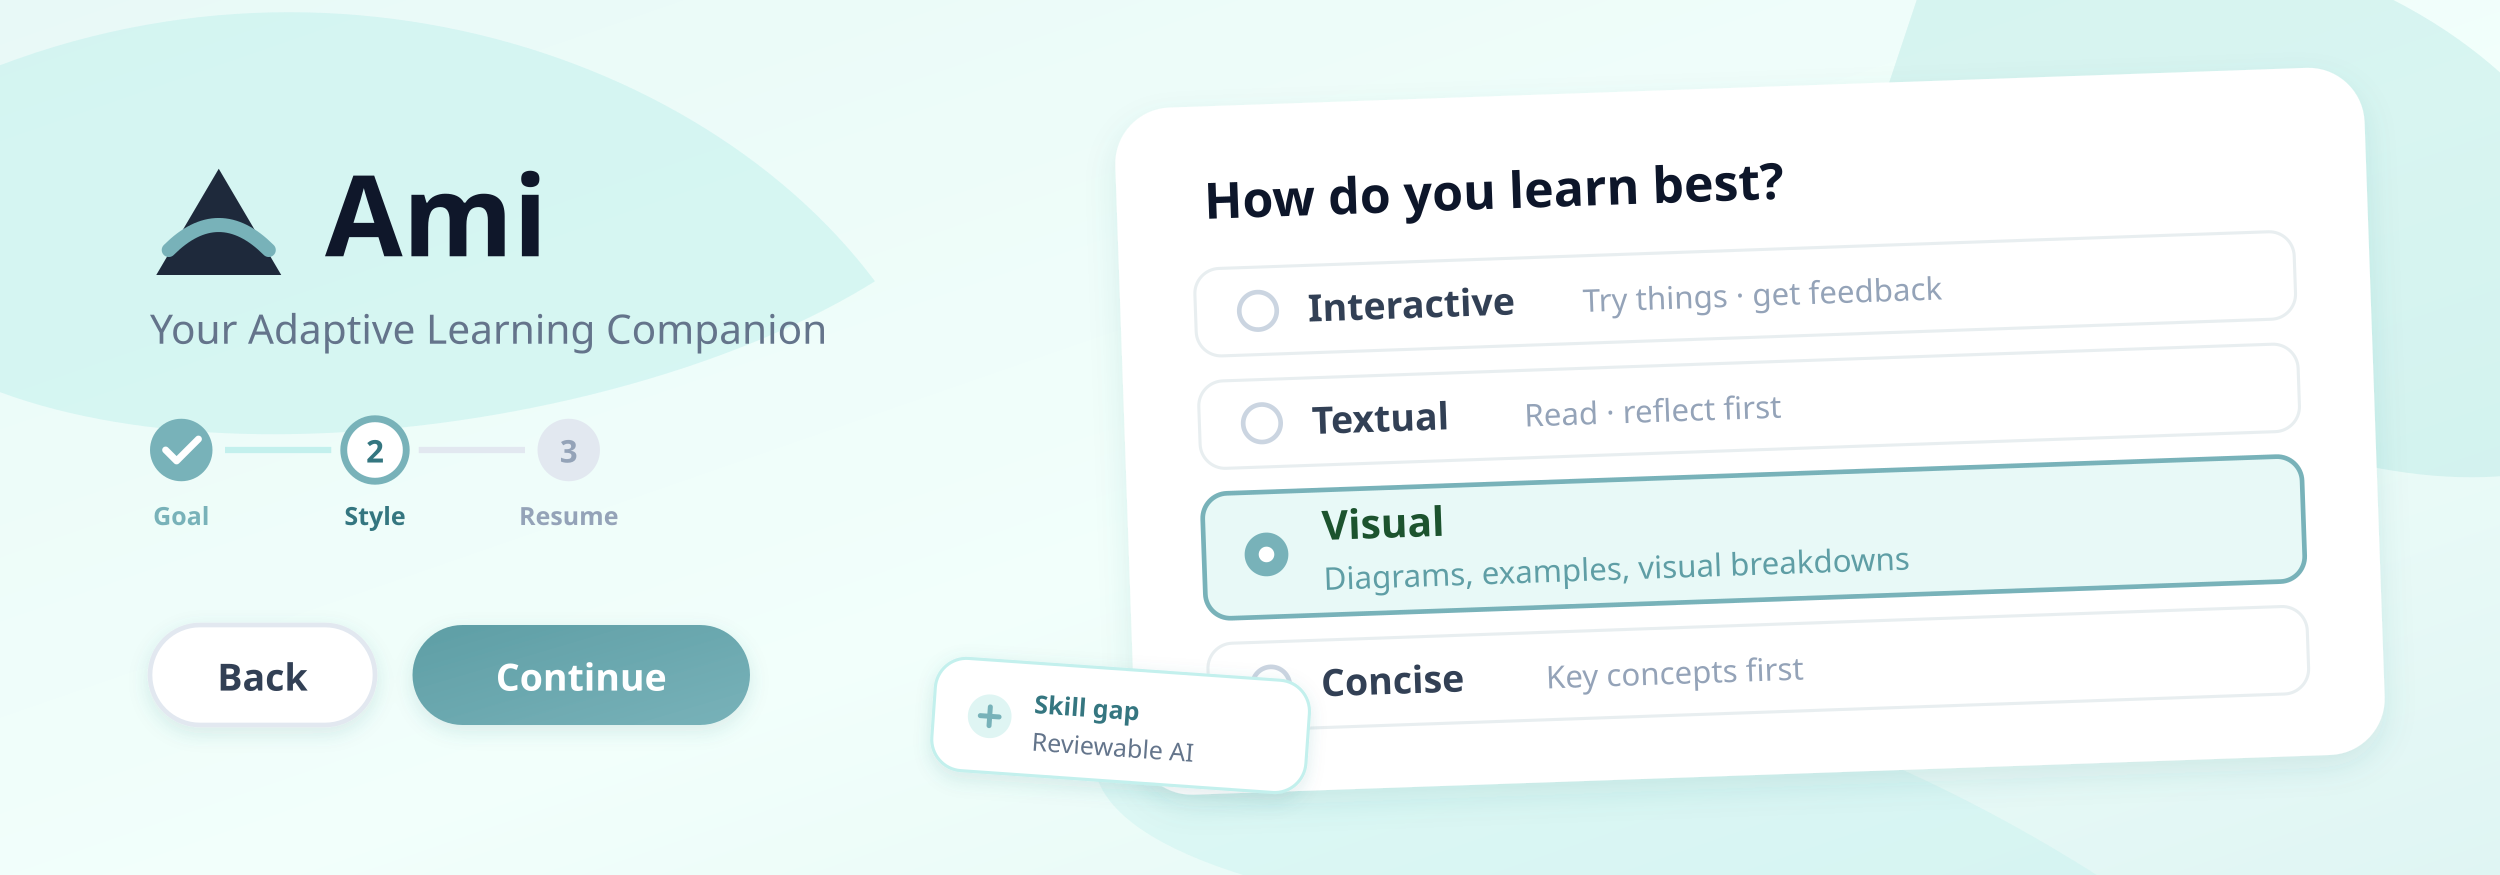
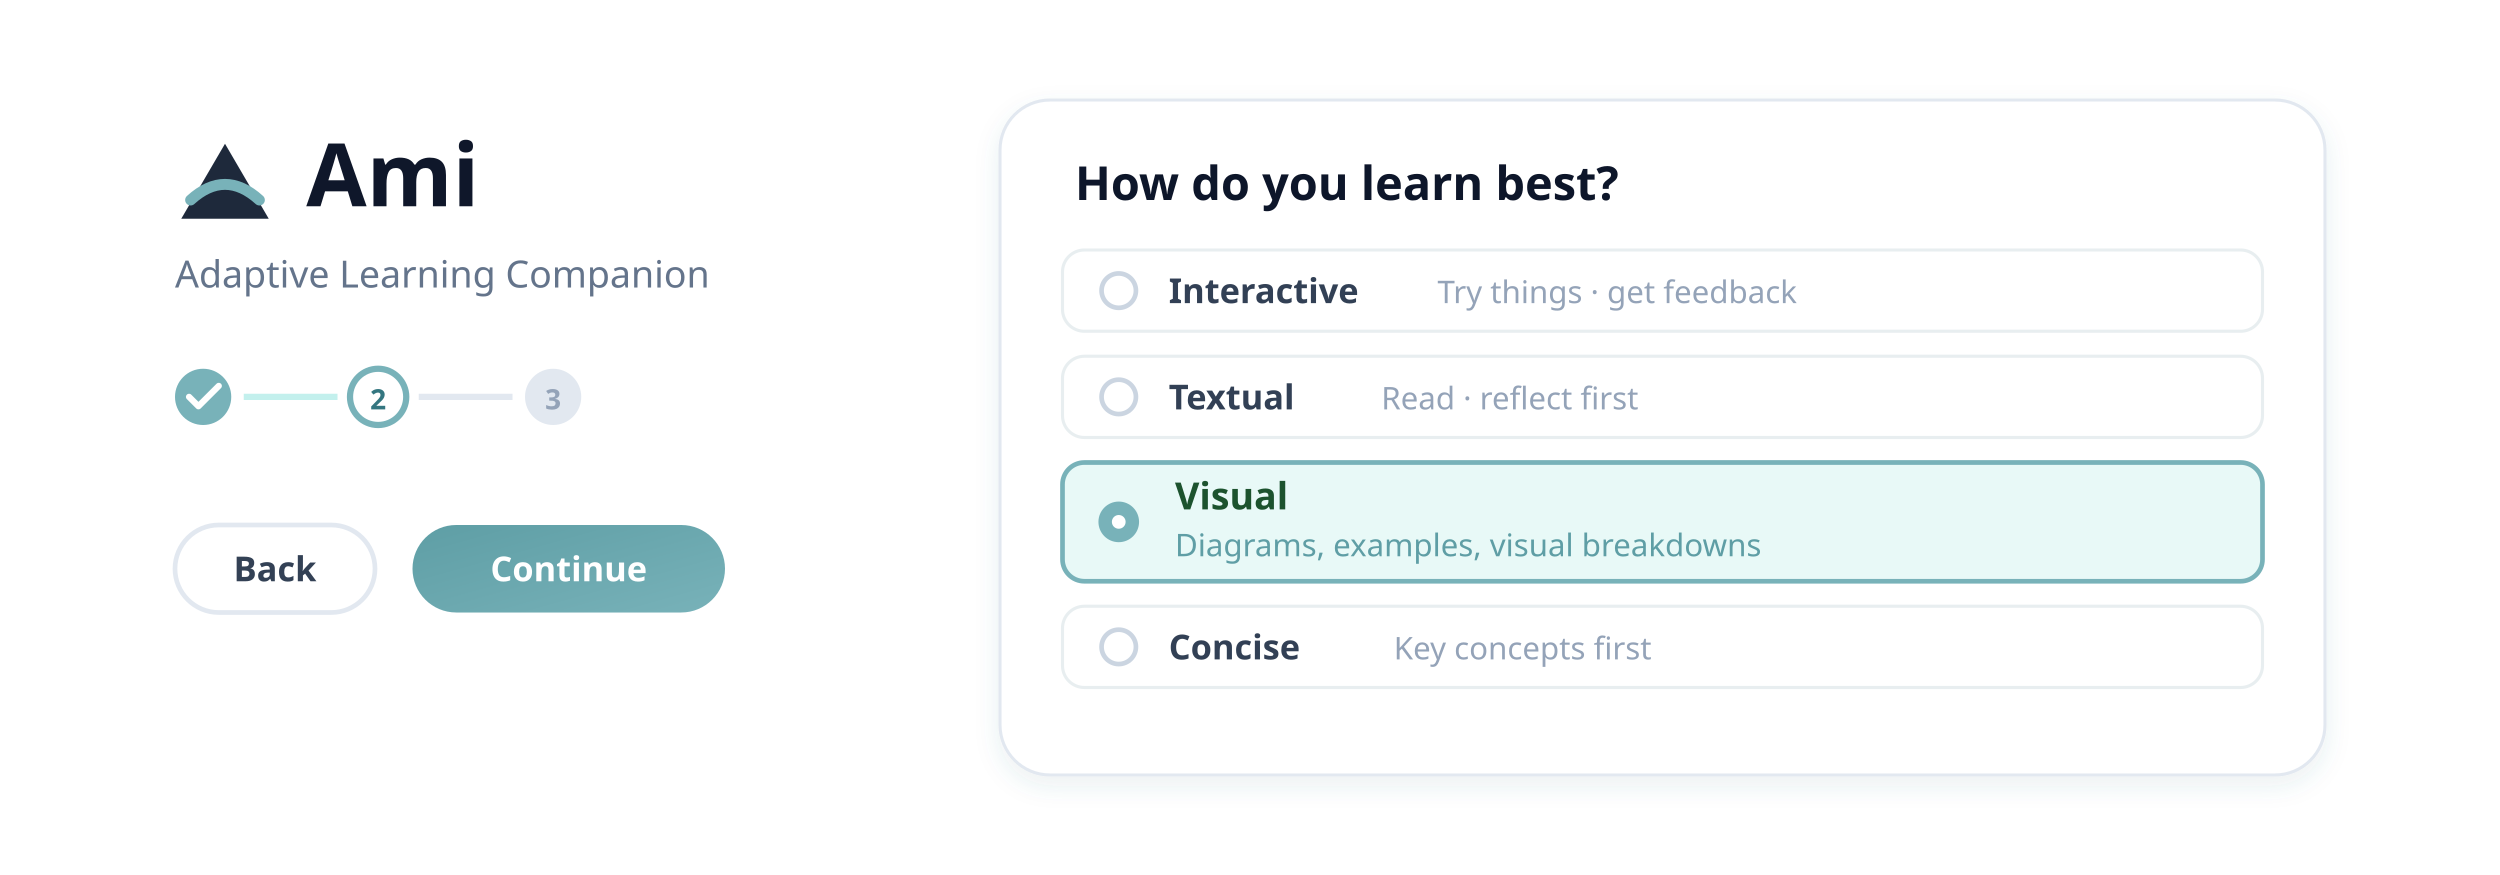
<svg xmlns="http://www.w3.org/2000/svg" viewBox="0 0 800 280" width="800" height="280" role="img" aria-label="Ami adaptive learning companion — learning style onboarding">
  <defs>
    <linearGradient id="ami-cta" x1="0%" y1="0%" x2="100%" y2="100%">
      <stop offset="0%" stop-color="#5e9ea5" />
      <stop offset="100%" stop-color="#78b2b9" />
    </linearGradient>
-     <linearGradient id="ami-wash" x1="0%" y1="0%" x2="100%" y2="100%">
-       <stop offset="0%" stop-color="#e8f9f7" />
-       <stop offset="55%" stop-color="#f2fffb" />
-       <stop offset="100%" stop-color="#dff5f3" />
-     </linearGradient>
-     <filter id="amiSoft" x="-15%" y="-15%" width="140%" height="140%">
-       <feDropShadow dx="0" dy="4" stdDeviation="5" flood-color="#347680" flood-opacity="0.12" />
-     </filter>
-     <filter id="amiSoftSm" x="-25%" y="-25%" width="160%" height="160%">
-       <feDropShadow dx="0" dy="2" stdDeviation="3" flood-color="#347680" flood-opacity="0.14" />
+     <filter id="amiSoft" x="-10%" y="-10%" width="130%" height="130%">
+       <feDropShadow dx="0" dy="3" stdDeviation="4" flood-color="#347680" flood-opacity="0.1" />
    </filter>
  </defs>
-   <rect width="800" height="280" fill="url(#ami-wash)" />
-   <path d="M-40 40 C 80 -30, 220 10, 280 90 C 200 140, 40 160, -30 110 Z" fill="#c3f0ed" opacity="0.55" />
-   <path d="M620 -20 C 760 -40, 860 40, 840 140 C 780 180, 640 120, 600 40 Z" fill="#b8e8e4" opacity="0.45" />
-   <path d="M360 220 C 480 180, 620 240, 700 300 C 520 310, 300 290, 360 220 Z" fill="#c3f0ed" opacity="0.4" />
-   <g transform="translate(48 52)">
-     <path d="M22 2 L42 36 L2 36 Z" fill="#1e293b" />
-     <path d="M6 28 Q22 12 38 28" fill="none" stroke="#78b2b9" stroke-width="4.5" stroke-linecap="round" />
-     <text x="56" y="30" font-family="system-ui,sans-serif" font-size="36" font-weight="800" fill="#0f172a">Ami</text>
+   <rect width="800" height="280" fill="#ffffff" />
+   <g transform="translate(56 44)">
+     <path d="M16 2 L30 26 L2 26 Z" fill="#1e293b" />
+     <path d="M5 20 Q16 10 27 20" fill="none" stroke="#78b2b9" stroke-width="3.5" stroke-linecap="round" />
+     <text x="42" y="22" font-family="system-ui,sans-serif" font-size="28" font-weight="800" fill="#0f172a">Ami</text>
  </g>
-   <text x="48" y="110" font-family="system-ui,sans-serif" font-size="13" font-weight="500" fill="#64748b">Your Adaptive Learning Companion</text>
-   <g transform="translate(48 134)">
-     <circle cx="10" cy="10" r="10" fill="#78b2b9" />
-     <path d="M5 10 L8.5 13.5 L15.5 6.5" fill="none" stroke="#fff" stroke-width="2.2" stroke-linecap="round" stroke-linejoin="round" />
-     <line x1="24" y1="10" x2="58" y2="10" stroke="#c3f0ed" stroke-width="2" />
-     <circle cx="72" cy="10" r="10" fill="#fff" stroke="#78b2b9" stroke-width="2.2" />
-     <text x="72" y="14" text-anchor="middle" font-family="system-ui,sans-serif" font-size="10" font-weight="700" fill="#347680">2</text>
-     <line x1="86" y1="10" x2="120" y2="10" stroke="#e2e8f0" stroke-width="2" />
-     <circle cx="134" cy="10" r="10" fill="#e2e8f0" />
-     <text x="134" y="14" text-anchor="middle" font-family="system-ui,sans-serif" font-size="10" font-weight="700" fill="#94a3b8">3</text>
-     <text x="10" y="34" text-anchor="middle" font-family="system-ui,sans-serif" font-size="8" font-weight="600" fill="#78b2b9">Goal</text>
-     <text x="72" y="34" text-anchor="middle" font-family="system-ui,sans-serif" font-size="8" font-weight="700" fill="#347680">Style</text>
-     <text x="134" y="34" text-anchor="middle" font-family="system-ui,sans-serif" font-size="8" font-weight="600" fill="#94a3b8">Resume</text>
+   <text x="56" y="92" font-family="system-ui,sans-serif" font-size="12" font-weight="500" fill="#64748b">Adaptive Learning Companion</text>
+   <g transform="translate(56 118)">
+     <circle cx="9" cy="9" r="9" fill="#78b2b9" />
+     <path d="M4.5 9 L7.5 12 L14 5.5" fill="none" stroke="#fff" stroke-width="2" stroke-linecap="round" stroke-linejoin="round" />
+     <line x1="22" y1="9" x2="52" y2="9" stroke="#c3f0ed" stroke-width="2" />
+     <circle cx="65" cy="9" r="9" fill="#fff" stroke="#78b2b9" stroke-width="2" />
+     <text x="65" y="13" text-anchor="middle" font-family="system-ui,sans-serif" font-size="9" font-weight="700" fill="#347680">2</text>
+     <line x1="78" y1="9" x2="108" y2="9" stroke="#e2e8f0" stroke-width="2" />
+     <circle cx="121" cy="9" r="9" fill="#e2e8f0" />
+     <text x="121" y="13" text-anchor="middle" font-family="system-ui,sans-serif" font-size="9" font-weight="700" fill="#94a3b8">3</text>
  </g>
-   <g transform="translate(48 200)" filter="url(#amiSoftSm)">
-     <rect x="0" y="0" width="72" height="32" rx="16" fill="#fff" stroke="#e2e8f0" stroke-width="1.5" />
-     <text x="36" y="21" text-anchor="middle" font-family="system-ui,sans-serif" font-size="12" font-weight="600" fill="#334155">Back</text>
-     <rect x="84" y="0" width="108" height="32" rx="16" fill="url(#ami-cta)" />
-     <text x="138" y="21" text-anchor="middle" font-family="system-ui,sans-serif" font-size="12" font-weight="700" fill="#fff">Continue</text>
+   <g transform="translate(56 168)">
+     <rect x="0" y="0" width="64" height="28" rx="14" fill="#fff" stroke="#e2e8f0" stroke-width="1.5" />
+     <text x="32" y="18" text-anchor="middle" font-family="system-ui,sans-serif" font-size="11" font-weight="600" fill="#334155">Back</text>
+     <rect x="76" y="0" width="100" height="28" rx="14" fill="url(#ami-cta)" />
+     <text x="126" y="18" text-anchor="middle" font-family="system-ui,sans-serif" font-size="11" font-weight="700" fill="#fff">Continue</text>
  </g>
-   <g transform="translate(360 28) rotate(-2 200 110)" filter="url(#amiSoft)">
-     <rect x="0" y="0" width="400" height="220" rx="18" fill="#fff" />
-     <text x="28" y="36" font-family="system-ui,sans-serif" font-size="16" font-weight="800" fill="#0f172a">How do you learn best?</text>
-     <rect x="24" y="52" width="352" height="28" rx="8" fill="#fff" stroke="#e8eef0" />
-     <circle cx="44" cy="66" r="6" fill="#fff" stroke="#cbd5e1" stroke-width="1.5" />
-     <text x="60" y="70" font-family="system-ui,sans-serif" font-size="12" font-weight="700" fill="#334155">Interactive</text>
-     <text x="148" y="70" font-family="system-ui,sans-serif" font-size="10" font-weight="500" fill="#94a3b8">Try things · get feedback</text>
-     <rect x="24" y="88" width="352" height="28" rx="8" fill="#fff" stroke="#e8eef0" />
-     <circle cx="44" cy="102" r="6" fill="#fff" stroke="#cbd5e1" stroke-width="1.5" />
-     <text x="60" y="106" font-family="system-ui,sans-serif" font-size="12" font-weight="700" fill="#334155">Textual</text>
-     <text x="128" y="106" font-family="system-ui,sans-serif" font-size="10" font-weight="500" fill="#94a3b8">Read · reflect first</text>
-     <rect x="24" y="124" width="352" height="40" rx="8" fill="#e8f9f7" stroke="#78b2b9" stroke-width="1.5" />
-     <circle cx="44" cy="144" r="7" fill="#78b2b9" />
-     <circle cx="44" cy="144" r="2.5" fill="#fff" />
-     <text x="62" y="140" font-family="system-ui,sans-serif" font-size="13" font-weight="800" fill="#1c532f">Visual</text>
-     <text x="62" y="156" font-family="system-ui,sans-serif" font-size="10" font-weight="500" fill="#5e9ea5">Diagrams, examples, visual breakdowns</text>
-     <rect x="24" y="172" width="352" height="28" rx="8" fill="#fff" stroke="#e8eef0" />
-     <circle cx="44" cy="186" r="6" fill="#fff" stroke="#cbd5e1" stroke-width="1.5" />
-     <text x="60" y="190" font-family="system-ui,sans-serif" font-size="12" font-weight="700" fill="#334155">Concise</text>
-     <text x="132" y="190" font-family="system-ui,sans-serif" font-size="10" font-weight="500" fill="#94a3b8">Key concepts first</text>
-   </g>
-   <g transform="translate(300 210) rotate(4)" filter="url(#amiSoftSm)">
-     <rect width="120" height="36" rx="10" fill="#fff" stroke="#c3f0ed" />
-     <circle cx="18" cy="18" r="7" fill="#dff5f3" />
-     <path d="M15 18h6M18 15v6" stroke="#78b2b9" stroke-width="1.6" stroke-linecap="round" />
-     <text x="32" y="16" font-family="system-ui,sans-serif" font-size="8" font-weight="700" fill="#347680">Skill gap</text>
-     <text x="32" y="28" font-family="system-ui,sans-serif" font-size="8" font-weight="500" fill="#64748b">Reviewable AI</text>
+   <g transform="translate(320 32)" filter="url(#amiSoft)">
+     <rect x="0" y="0" width="424" height="216" rx="16" fill="#fff" stroke="#e2e8f0" />
+     <text x="24" y="32" font-family="system-ui,sans-serif" font-size="15" font-weight="800" fill="#0f172a">How do you learn best?</text>
+     <rect x="20" y="48" width="384" height="26" rx="7" fill="#fff" stroke="#e8eef0" />
+     <circle cx="38" cy="61" r="5.5" fill="#fff" stroke="#cbd5e1" stroke-width="1.5" />
+     <text x="54" y="65" font-family="system-ui,sans-serif" font-size="11" font-weight="700" fill="#334155">Interactive</text>
+     <text x="140" y="65" font-family="system-ui,sans-serif" font-size="10" font-weight="500" fill="#94a3b8">Try things · get feedback</text>
+     <rect x="20" y="82" width="384" height="26" rx="7" fill="#fff" stroke="#e8eef0" />
+     <circle cx="38" cy="95" r="5.5" fill="#fff" stroke="#cbd5e1" stroke-width="1.5" />
+     <text x="54" y="99" font-family="system-ui,sans-serif" font-size="11" font-weight="700" fill="#334155">Textual</text>
+     <text x="122" y="99" font-family="system-ui,sans-serif" font-size="10" font-weight="500" fill="#94a3b8">Read · reflect first</text>
+     <rect x="20" y="116" width="384" height="38" rx="7" fill="#e8f9f7" stroke="#78b2b9" stroke-width="1.5" />
+     <circle cx="38" cy="135" r="6.5" fill="#78b2b9" />
+     <circle cx="38" cy="135" r="2.2" fill="#fff" />
+     <text x="56" y="131" font-family="system-ui,sans-serif" font-size="12" font-weight="800" fill="#1c532f">Visual</text>
+     <text x="56" y="146" font-family="system-ui,sans-serif" font-size="10" font-weight="500" fill="#5e9ea5">Diagrams, examples, visual breakdowns</text>
+     <rect x="20" y="162" width="384" height="26" rx="7" fill="#fff" stroke="#e8eef0" />
+     <circle cx="38" cy="175" r="5.5" fill="#fff" stroke="#cbd5e1" stroke-width="1.5" />
+     <text x="54" y="179" font-family="system-ui,sans-serif" font-size="11" font-weight="700" fill="#334155">Concise</text>
+     <text x="126" y="179" font-family="system-ui,sans-serif" font-size="10" font-weight="500" fill="#94a3b8">Key concepts first</text>
  </g>
</svg>
